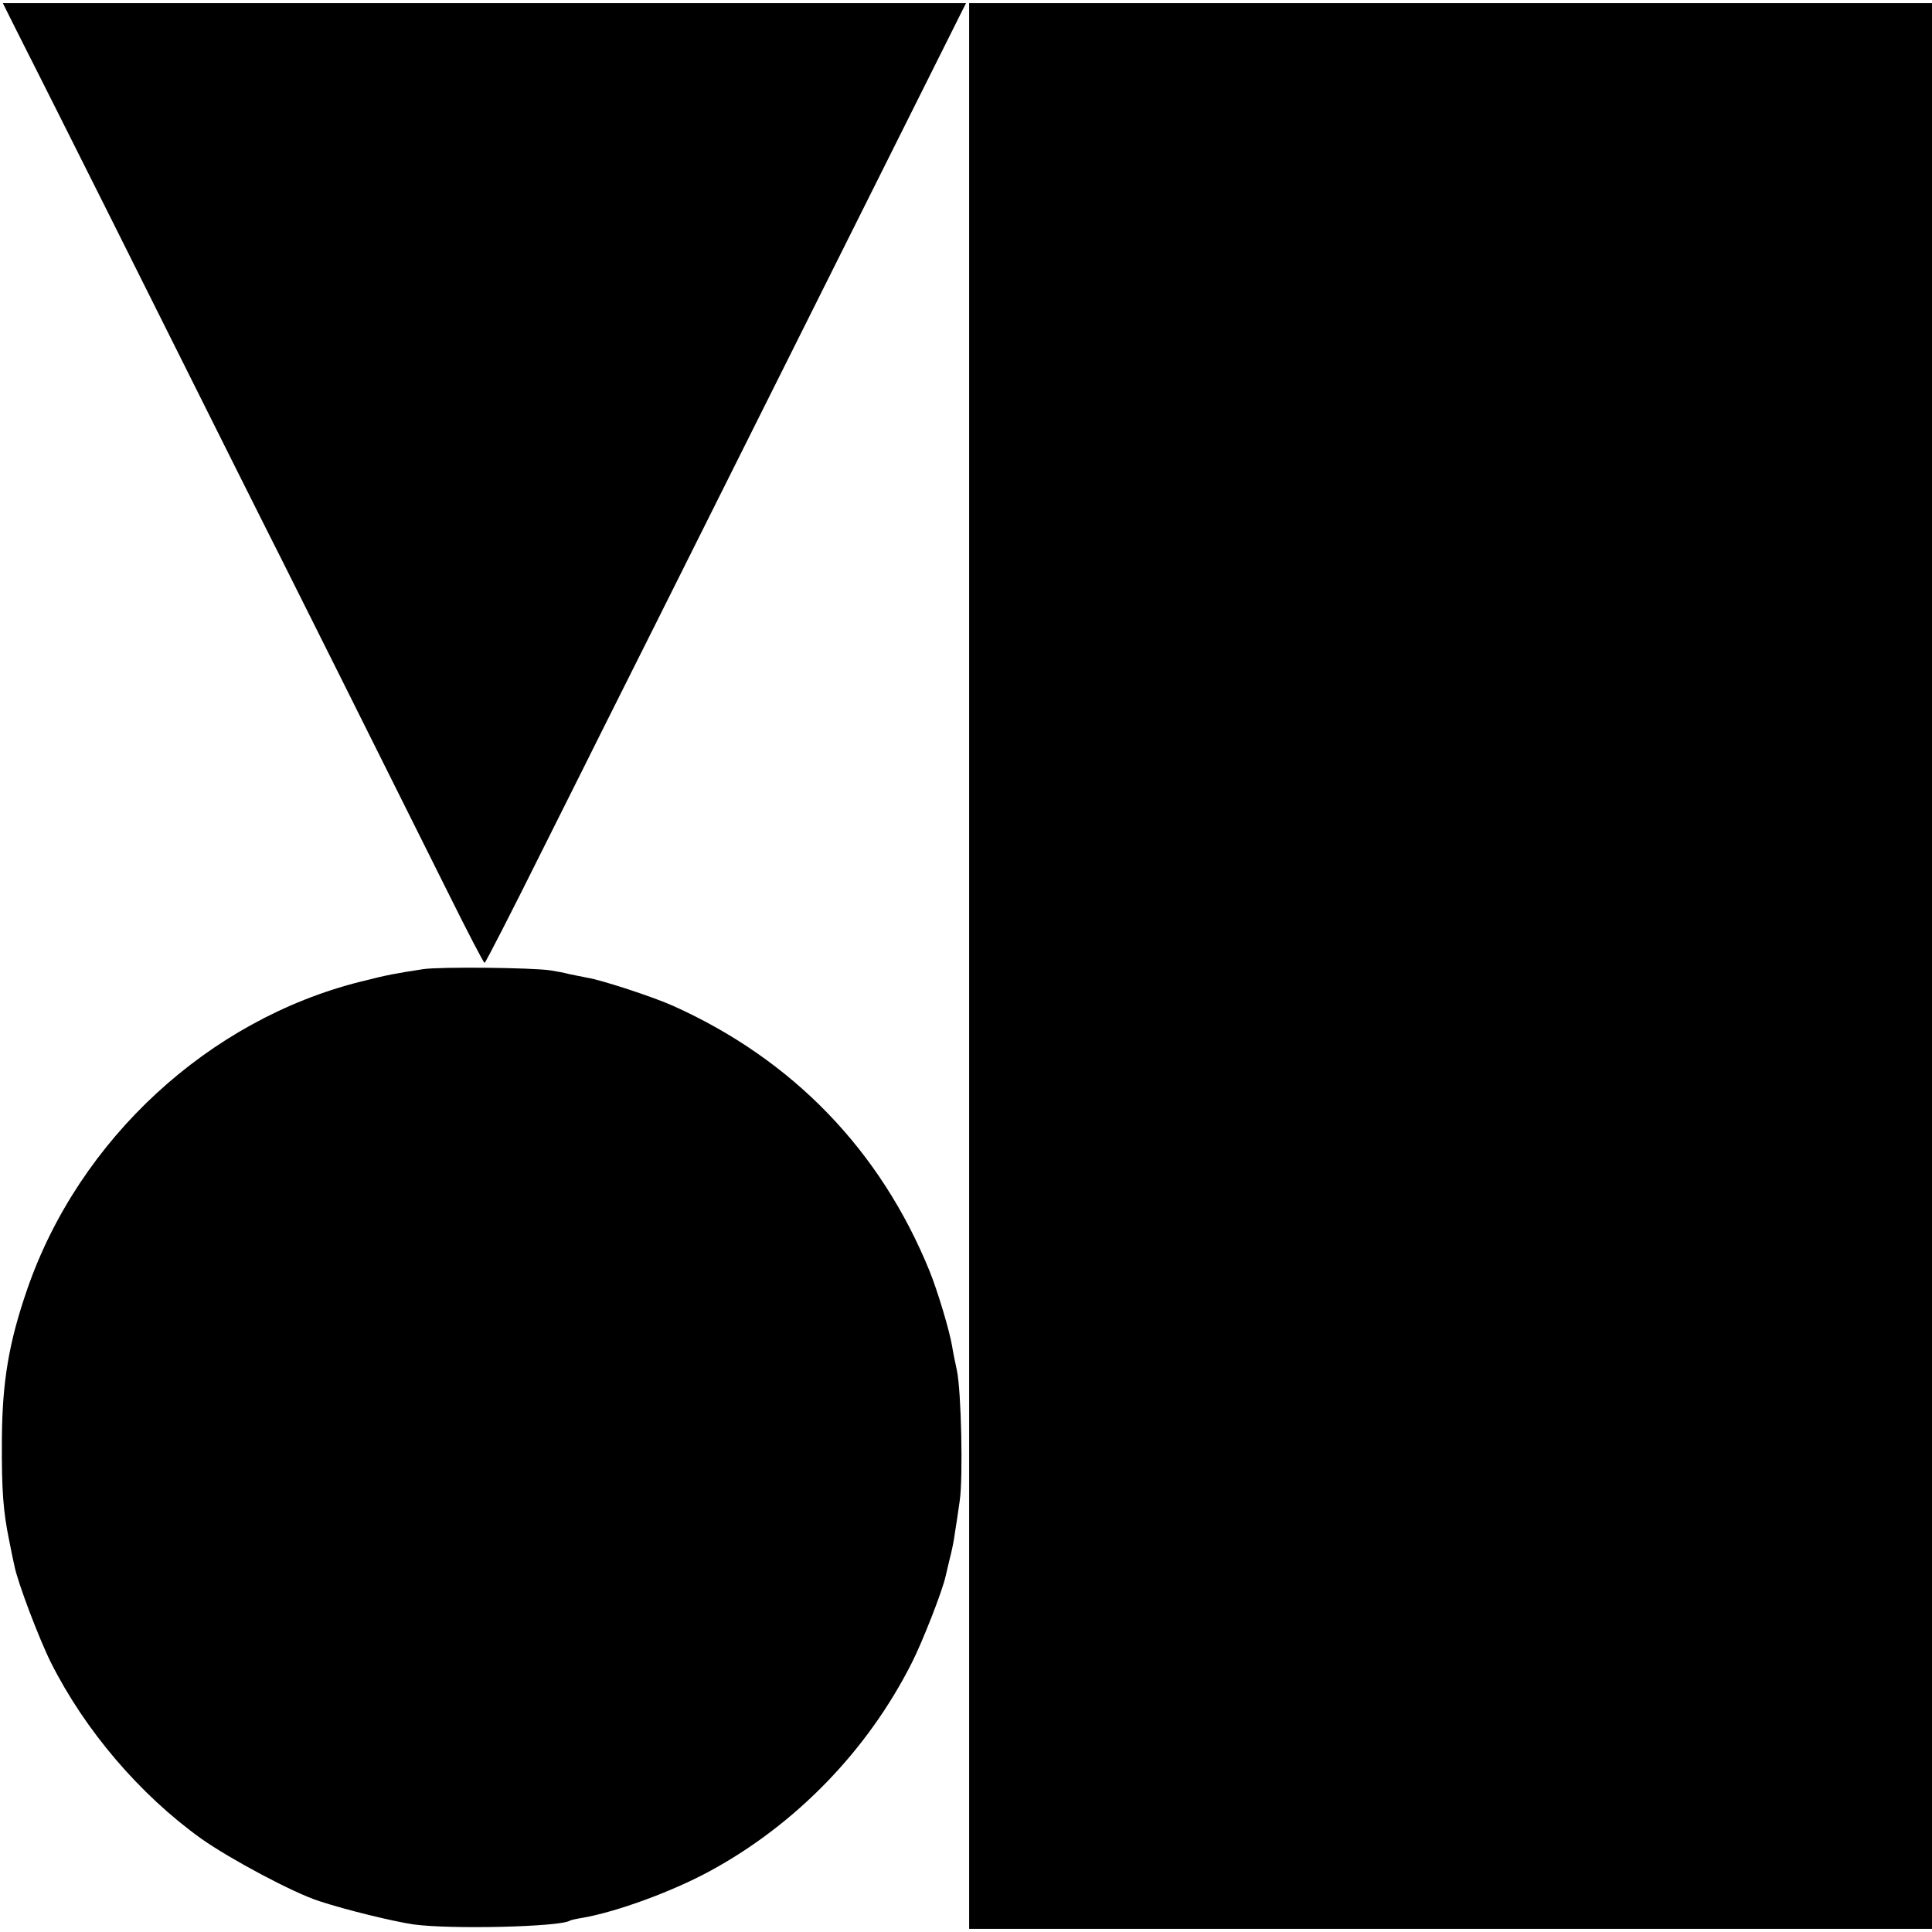
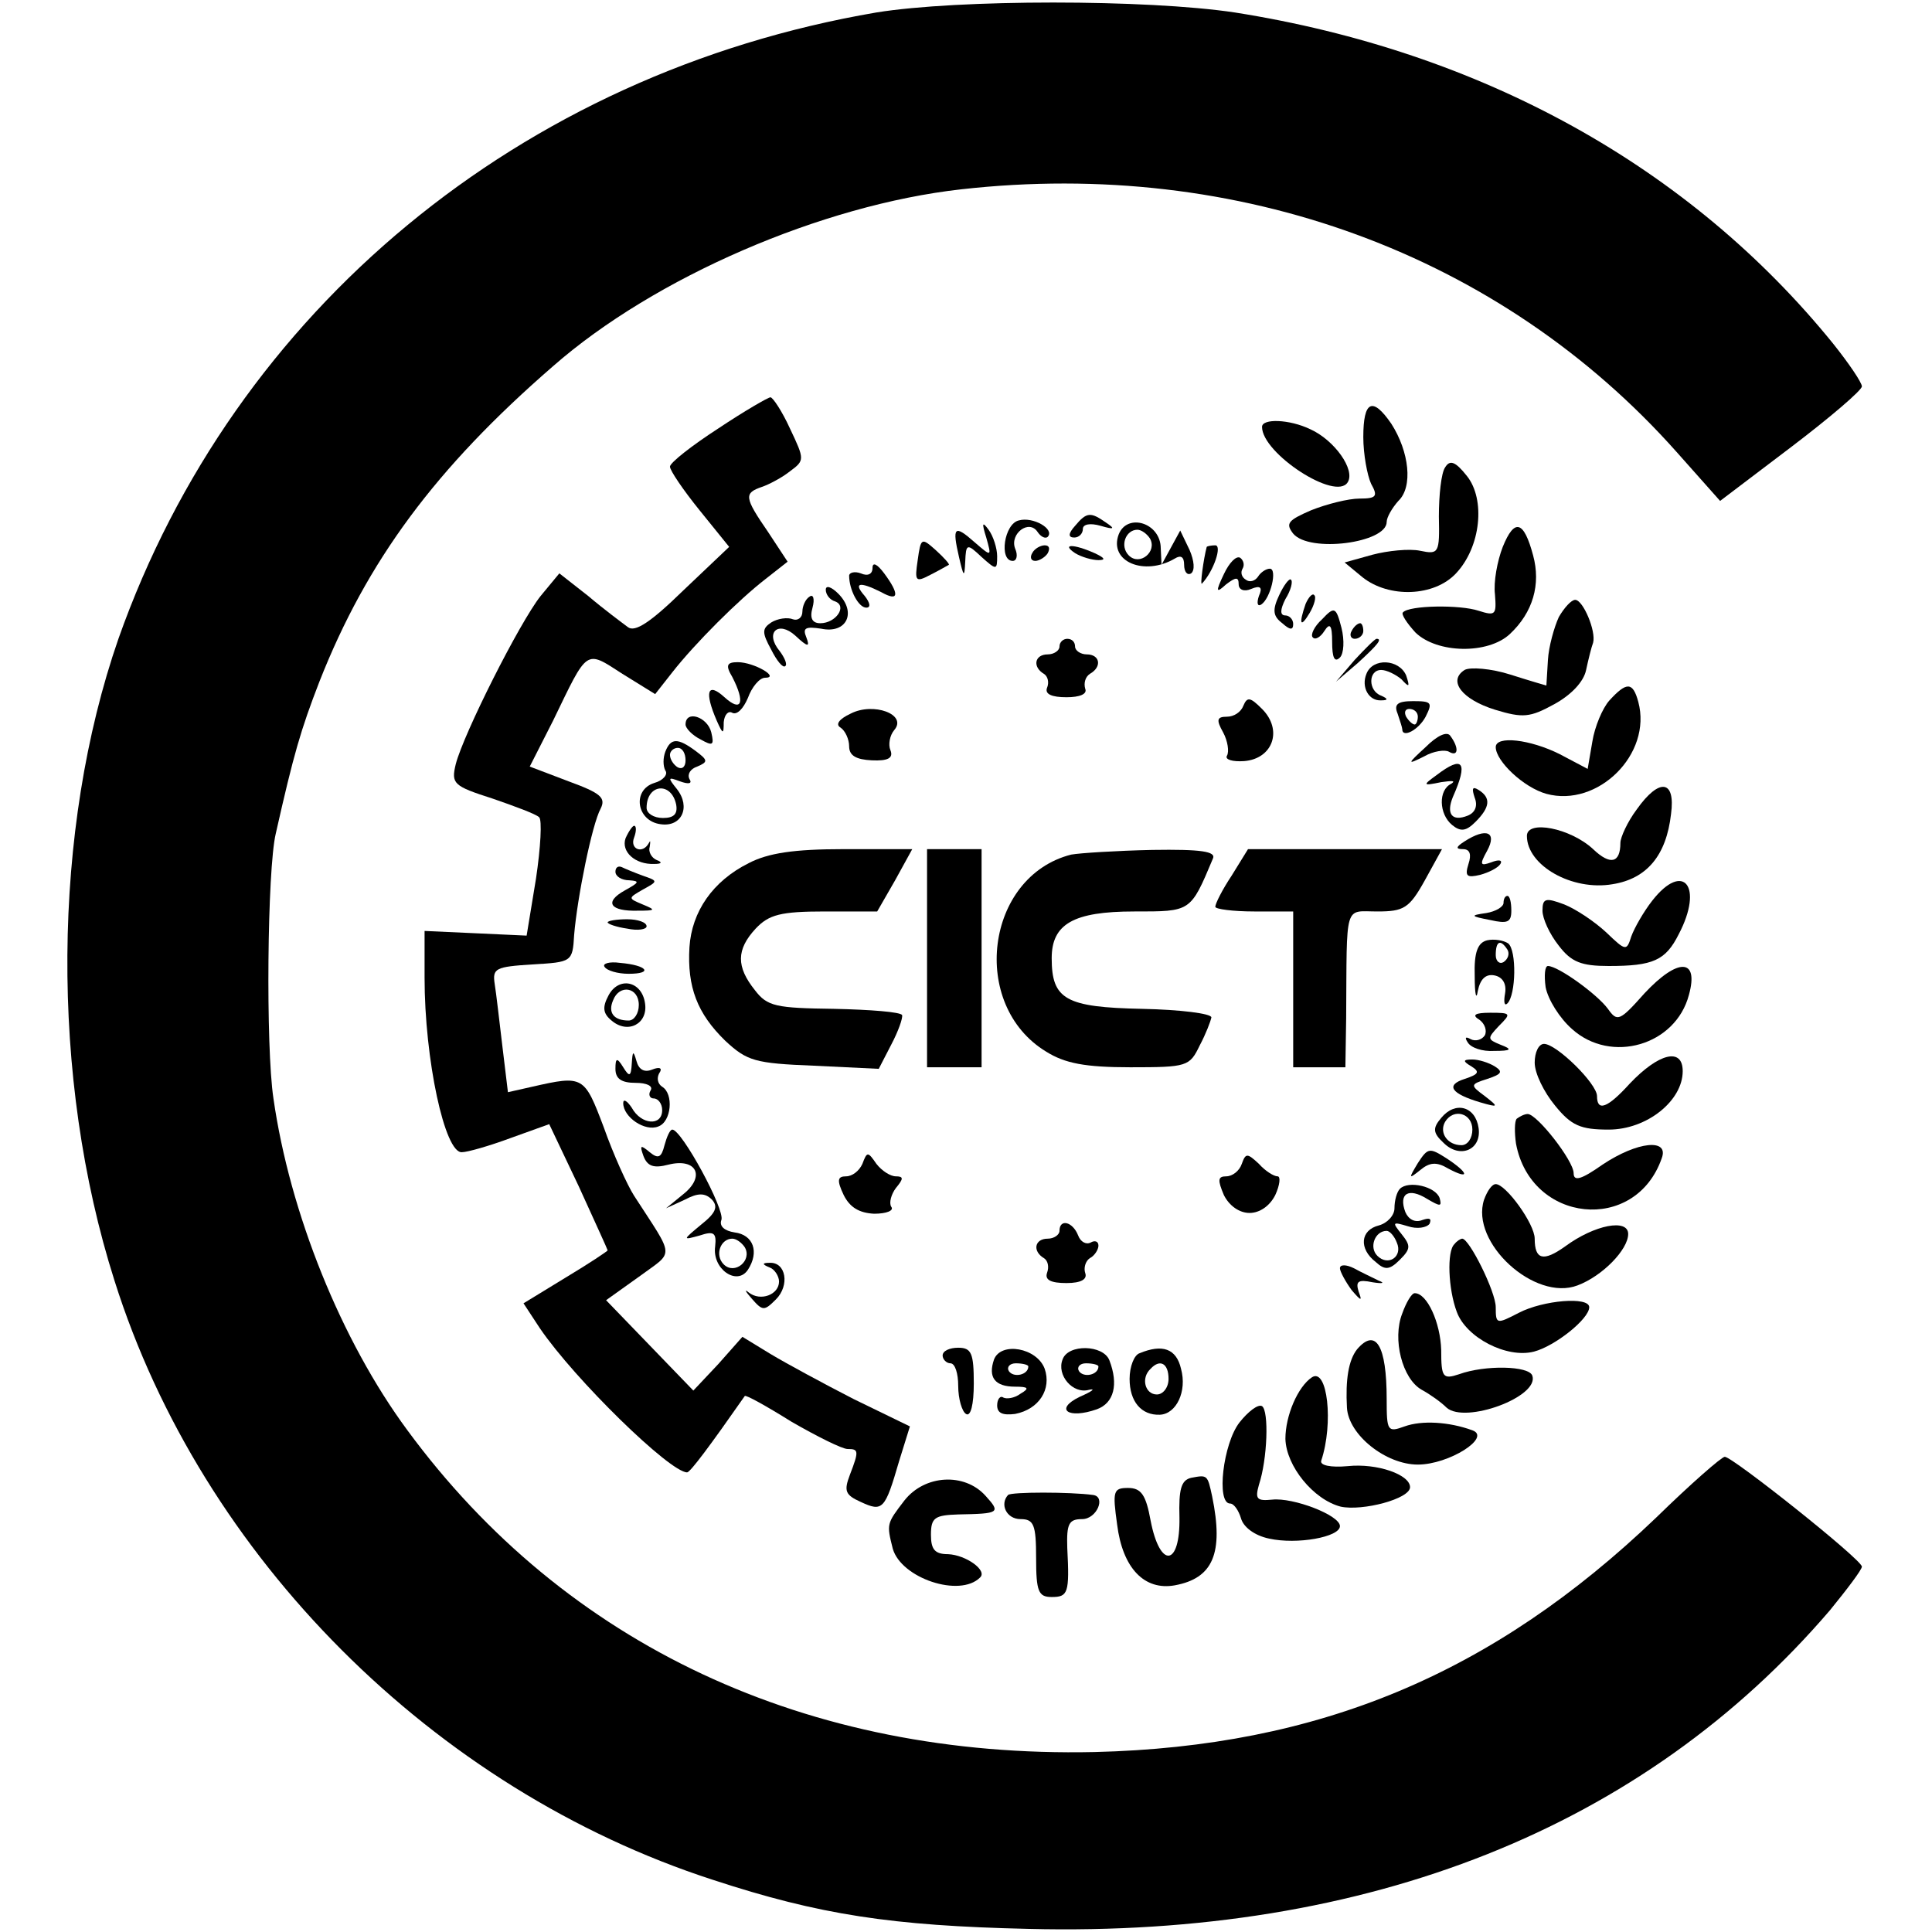
- <svg xmlns="http://www.w3.org/2000/svg" version="1.0" width="614pt" height="614pt" viewBox="0 0 614 614" preserveAspectRatio="xMidYMid meet">
-   <g transform="translate(0,614) scale(0.1,-0.1)" fill="#000000" stroke="none">
-     <path d="M55 6038 c26 -51 50 -100 55 -109 5 -9 113 -225 241 -480 363 -727 531 -1062 540 -1079 8 -15 314 -628 533 -1067 61 -123 113 -223 116 -223 3 0 86 162 185 361 99 198 181 361 181 362 1 1 263 525 583 1165 l581 1162 -1531 0 -1530 0 46 -92z" />
-     <path d="M3080 3070 l0 -3060 1530 0 1530 0 0 3060 0 3060 -1530 0 -1530 0 0 -3060z" />
-     <path d="M1345 3060 c-90 -14 -109 -17 -200 -40 -482 -121 -893 -500 -1058 -976 -59 -170 -80 -296 -81 -479 -1 -163 4 -228 24 -325 6 -30 13 -65 16 -77 10 -52 79 -233 116 -307 108 -215 282 -419 477 -559 92 -65 294 -173 376 -199 85 -28 237 -65 300 -74 116 -16 464 -8 496 12 3 2 21 6 40 9 109 19 284 83 404 148 275 149 503 385 643 663 35 69 98 231 107 274 2 8 8 33 13 55 6 22 14 60 17 85 4 25 11 70 15 100 11 72 5 351 -9 415 -6 28 -13 62 -15 76 -8 49 -46 176 -72 240 -156 383 -434 671 -814 842 -62 28 -229 83 -275 90 -16 3 -41 8 -55 11 -14 4 -41 9 -60 12 -58 9 -351 12 -405 4z" />
+ <svg xmlns="http://www.w3.org/2000/svg" version="1.0" width="248pt" height="248pt" viewBox="0 0 248 248" preserveAspectRatio="xMidYMid meet">
+   <g transform="translate(0,248) scale(0.1,-0.1)" fill="#000000" stroke="none">
+     <path d="M1125 2464 c-457 -78 -824 -382 -973 -804 -85 -245 -88 -563 -5 -824 112 -355 410 -653 768 -769 137 -45 230 -59 405 -63 437 -11 790 130 1029 409 22 27 41 52 41 56 0 9 -166 141 -176 141 -4 0 -44 -35 -88 -78 -210 -201 -433 -294 -721 -301 -369 -8 -679 137 -882 413 -85 115 -151 279 -172 426 -10 66 -8 294 3 340 23 102 32 133 56 195 61 155 149 274 300 405 130 114 345 207 524 227 356 40 692 -83 918 -337 l56 -63 91 69 c50 38 91 73 91 78 0 5 -17 30 -37 55 -184 227 -451 375 -768 425 -113 17 -355 17 -460 0z" />
+     <path d="M922 1930 c-34 -22 -62 -44 -62 -49 0 -5 17 -30 38 -56 l38 -47 -59 -56 c-42 -41 -62 -54 -71 -47 -8 6 -31 23 -51 40 l-37 29 -24 -29 c-27 -34 -99 -177 -109 -216 -6 -25 -3 -28 47 -44 29 -10 56 -20 60 -24 4 -3 2 -39 -4 -79 l-12 -73 -65 3 -66 3 0 -60 c0 -105 26 -226 48 -224 7 0 35 8 62 18 l50 18 38 -80 c20 -44 37 -81 37 -82 0 -1 -24 -17 -54 -35 l-54 -33 21 -32 c45 -66 167 -185 189 -185 4 0 30 35 74 98 1 2 28 -13 60 -33 33 -19 65 -35 72 -35 14 0 15 -2 3 -33 -8 -21 -6 -26 14 -35 28 -13 31 -10 49 52 l14 45 -72 35 c-39 20 -87 46 -107 58 l-36 22 -31 -35 -32 -34 -56 58 -56 58 42 30 c46 34 47 22 -6 104 -9 14 -27 54 -39 88 -25 66 -26 67 -92 52 l-31 -7 -7 58 c-4 33 -8 69 -10 81 -3 20 1 22 48 25 51 3 52 3 54 38 4 48 23 142 34 162 7 14 0 20 -41 35 l-50 19 30 59 c45 93 41 91 89 60 l42 -26 22 28 c29 37 85 93 120 120 l28 22 -25 38 c-31 45 -31 50 -8 58 9 3 26 12 36 20 19 14 19 15 0 55 -10 22 -22 40 -25 40 -3 0 -34 -18 -67 -40z" />
+     <path d="M1750 1919 c0 -22 5 -49 10 -60 9 -16 7 -19 -15 -19 -14 0 -42 -7 -62 -15 -30 -13 -33 -17 -23 -30 21 -25 120 -12 120 15 0 6 7 18 15 27 19 18 14 63 -9 99 -24 35 -36 30 -36 -17z" />
+     <path d="M1620 1932 c0 -34 95 -96 110 -71 10 16 -17 54 -48 68 -27 13 -62 14 -62 3z" />
+     <path d="M1855 1880 c-5 -7 -8 -36 -8 -63 1 -47 0 -49 -24 -44 -14 3 -42 0 -61 -5 l-36 -10 23 -19 c34 -27 92 -25 120 5 32 34 38 95 14 125 -15 19 -22 21 -28 11z" />
+     <path d="M1308 1812 c-19 -4 -26 -52 -8 -52 5 0 7 7 3 16 -7 19 18 38 29 21 4 -6 10 -9 13 -6 9 10 -19 26 -37 21z" />
+     <path d="M1380 1805 c-9 -10 -9 -15 -1 -15 6 0 11 5 11 11 0 6 9 8 23 4 17 -5 19 -4 7 4 -20 14 -25 14 -40 -4z" />
+     <path d="M1266 1790 c7 -25 7 -25 -15 -6 -26 23 -29 20 -20 -19 6 -26 7 -27 8 -6 1 23 2 24 21 6 19 -17 20 -17 20 1 0 10 -5 26 -11 34 -8 11 -9 9 -3 -10z" />
+     <path d="M1436 1794 c-13 -35 33 -54 72 -31 8 5 12 2 12 -8 0 -9 4 -14 9 -11 5 4 4 16 -2 30 l-12 25 -12 -22 -12 -22 -1 21 c0 33 -43 46 -54 18z m40 -5 c10 -17 -13 -36 -27 -22 -12 12 -4 33 11 33 5 0 12 -5 16 -11z" />
+     <path d="M1929 1778 c-7 -18 -12 -45 -10 -61 2 -26 1 -28 -21 -21 -24 8 -89 7 -97 -2 -3 -2 5 -14 16 -26 28 -27 93 -28 121 -2 30 28 40 64 30 101 -12 45 -24 48 -39 11z" />
+     <path d="M1178 1761 c-4 -27 -3 -29 16 -19 12 6 22 12 24 13 1 1 -6 9 -17 19 -18 16 -19 16 -23 -13z" />
+     <path d="M1325 1770 c-3 -5 -2 -10 4 -10 5 0 13 5 16 10 3 6 2 10 -4 10 -5 0 -13 -4 -16 -10z" />
+     <path d="M1380 1770 c8 -5 22 -9 30 -9 10 0 8 3 -5 9 -27 12 -43 12 -25 0z" />
+     <path d="M1549 1778 c-4 -15 -9 -51 -6 -47 15 16 26 49 17 49 -5 0 -10 -1 -11 -2z" />
+     <path d="M1571 1743 c-11 -23 -10 -25 3 -13 12 9 16 10 16 0 0 -7 7 -10 16 -6 12 5 15 2 10 -9 -3 -9 -2 -14 3 -11 12 8 21 46 11 46 -5 0 -12 -5 -15 -10 -4 -6 -11 -8 -16 -4 -5 3 -7 9 -4 14 3 5 1 11 -3 14 -5 3 -14 -6 -21 -21z" />
+     <path d="M1120 1751 c0 -8 -6 -11 -15 -7 -8 3 -15 1 -15 -3 0 -18 12 -41 22 -41 6 0 5 6 -2 15 -15 17 -7 19 21 5 23 -13 24 -3 4 24 -9 12 -15 15 -15 7z" />
+     <path d="M1642 1716 c-9 -19 -8 -27 4 -36 10 -9 14 -9 14 -1 0 6 -5 11 -10 11 -7 0 -7 7 0 21 7 11 10 23 7 25 -2 2 -9 -7 -15 -20z" />
+     <path d="M1060 1723 c0 -6 5 -13 12 -15 16 -6 1 -28 -19 -28 -10 0 -14 6 -10 20 3 11 1 18 -4 14 -5 -3 -9 -12 -9 -19 0 -8 -6 -12 -12 -10 -7 3 -20 1 -28 -4 -12 -8 -12 -13 0 -35 7 -14 15 -24 18 -21 3 2 -1 11 -7 19 -20 24 -2 40 20 20 16 -15 19 -15 14 -2 -5 12 -1 14 19 11 33 -7 46 21 22 45 -9 9 -16 11 -16 5z" />
+     <path d="M1676 1705 c-9 -26 -7 -32 5 -12 6 10 9 21 6 23 -2 3 -7 -2 -11 -11z" />
+     <path d="M2001 1688 c-6 -13 -13 -38 -14 -55 -1 -18 -2 -33 -2 -33 0 0 -21 6 -46 14 -25 8 -52 10 -59 6 -22 -14 -3 -38 39 -51 36 -11 45 -10 76 7 22 12 38 29 41 44 3 14 7 30 9 35 4 15 -13 55 -23 55 -5 0 -14 -10 -21 -22z" />
+     <path d="M1697 1685 c-10 -9 -15 -20 -12 -23 3 -4 10 0 15 8 7 11 10 8 10 -14 0 -20 3 -27 10 -20 5 5 6 22 2 38 -7 27 -9 28 -25 11z" />
+     <path d="M1735 1670 c-3 -5 -1 -10 4 -10 6 0 11 5 11 10 0 6 -2 10 -4 10 -3 0 -8 -4 -11 -10z" />
+     <path d="M1360 1650 c0 -5 -7 -10 -15 -10 -17 0 -20 -16 -5 -25 5 -3 7 -11 4 -18 -3 -8 6 -12 25 -12 17 0 27 4 24 11 -2 7 0 15 6 19 16 9 13 25 -4 25 -8 0 -15 5 -15 10 0 6 -4 10 -10 10 -5 0 -10 -4 -10 -10z" />
+     <path d="M1739 1633 l-24 -28 28 24 c25 23 32 31 24 31 -2 0 -14 -12 -28 -27z" />
+     <path d="M940 1611 c17 -33 12 -46 -10 -26 -22 20 -26 7 -10 -30 8 -18 9 -18 9 -2 1 10 6 15 11 12 6 -3 14 5 20 19 5 14 15 26 22 26 20 0 -14 20 -35 20 -14 0 -16 -4 -7 -19z" />
+     <path d="M1754 1615 c-7 -17 3 -35 19 -34 9 0 9 2 0 6 -17 6 -17 33 0 33 7 0 19 -6 26 -12 10 -11 11 -10 6 5 -9 21 -43 23 -51 2z" />
+     <path d="M2066 1581 c-9 -10 -19 -34 -22 -53 l-6 -35 -36 19 c-38 19 -82 24 -82 9 0 -18 36 -52 65 -60 66 -18 136 51 118 118 -7 26 -15 26 -37 2z" />
+     <path d="M1596 1574 c-3 -8 -12 -14 -21 -14 -13 0 -14 -4 -5 -20 6 -11 8 -25 5 -30 -3 -5 7 -8 22 -7 37 3 50 40 23 67 -15 15 -19 16 -24 4z" />
+     <path d="M1092 1564 c-15 -7 -20 -14 -13 -18 6 -4 11 -15 11 -24 0 -12 9 -17 29 -18 21 -1 28 3 24 13 -3 7 -1 19 5 26 17 20 -27 36 -56 21z" />
+     <path d="M1794 1564 c3 -9 6 -18 6 -20 0 -12 21 -1 30 16 9 18 8 20 -16 20 -20 0 -25 -4 -20 -16z m26 -4 c0 -5 -2 -10 -4 -10 -3 0 -8 5 -11 10 -3 6 -1 10 4 10 6 0 11 -4 11 -10z" />
+     <path d="M880 1550 c0 -5 9 -14 19 -19 16 -9 18 -8 14 9 -5 20 -33 29 -33 10z" />
+     <path d="M1830 1521 c-24 -22 -24 -23 -2 -12 12 7 27 9 32 6 12 -7 13 5 2 20 -4 7 -17 1 -32 -14z" />
+     <path d="M854 1515 c-3 -8 -3 -18 0 -24 4 -5 -3 -13 -14 -16 -29 -9 -23 -49 8 -53 27 -4 39 22 21 45 -12 15 -12 16 4 10 11 -4 16 -3 12 3 -3 6 1 13 10 16 14 6 14 8 -2 20 -23 17 -32 17 -39 -1z m26 -11 c0 -8 -4 -12 -10 -9 -5 3 -10 10 -10 16 0 5 5 9 10 9 6 0 10 -7 10 -16z m-12 -57 c2 -12 -3 -17 -17 -17 -12 0 -21 6 -21 13 0 31 32 34 38 4z" />
+     <path d="M1844 1485 c-18 -13 -18 -14 6 -9 14 2 19 2 13 -2 -17 -8 -16 -39 1 -53 11 -9 18 -8 30 4 19 19 20 31 4 41 -8 5 -9 2 -5 -10 4 -10 1 -19 -9 -23 -20 -8 -28 2 -19 24 20 45 13 54 -21 28z" />
+     <path d="M2101 1441 c-12 -16 -21 -36 -21 -43 0 -26 -13 -29 -35 -8 -29 27 -85 38 -85 17 0 -38 58 -71 110 -62 44 7 69 37 75 90 6 44 -15 47 -44 6z" />
+     <path d="M803 1404 c-6 -17 12 -34 37 -33 9 0 11 2 3 5 -7 3 -11 11 -9 17 1 7 1 9 -1 5 -8 -15 -25 -8 -19 7 3 8 3 15 0 15 -2 0 -7 -7 -11 -16z" />
+     <path d="M1880 1400 c-11 -7 -12 -10 -2 -10 9 0 11 -7 7 -19 -5 -16 -2 -18 15 -14 11 3 23 9 26 14 3 5 -2 6 -12 2 -14 -5 -15 -3 -5 15 13 24 -1 30 -29 12z" />
+     <path d="M961 1372 c-46 -23 -73 -62 -76 -108 -3 -51 10 -85 46 -120 28 -26 38 -29 114 -32 l83 -4 16 31 c9 17 15 34 14 38 -2 4 -41 7 -87 8 -75 1 -86 3 -102 24 -24 30 -24 52 1 79 17 18 32 22 89 22 l67 0 23 40 22 40 -88 0 c-64 0 -97 -5 -122 -18z" />
+     <path d="M1190 1250 l0 -140 35 0 35 0 0 140 0 140 -35 0 -35 0 0 -140z" />
+     <path d="M1375 1383 c-110 -28 -131 -193 -32 -253 24 -15 50 -20 108 -20 73 0 76 1 89 28 8 15 14 31 15 36 0 5 -40 10 -89 11 -98 2 -116 12 -116 65 0 44 28 60 106 60 73 0 72 -1 101 68 4 9 -15 12 -78 11 -46 -1 -93 -4 -104 -6z" />
+     <path d="M1581 1356 c-12 -18 -21 -36 -21 -40 0 -3 23 -6 50 -6 l50 0 0 -100 0 -100 34 0 33 0 1 63 c1 150 -3 137 40 137 34 0 41 4 61 40 l22 40 -125 0 -124 0 -21 -34z" />
+     <path d="M790 1361 c0 -6 8 -11 18 -11 14 -1 12 -3 -6 -13 -27 -15 -19 -27 17 -26 23 0 23 1 6 8 -19 8 -19 8 0 19 20 11 20 11 0 18 -11 4 -23 9 -27 11 -5 2 -8 -1 -8 -6z" />
+     <path d="M2121 1324 c-11 -14 -23 -35 -27 -46 -6 -19 -7 -19 -32 5 -15 14 -39 30 -54 36 -24 9 -28 8 -28 -8 0 -10 9 -30 21 -45 16 -21 29 -26 64 -26 57 0 73 7 90 41 32 61 6 94 -34 43z" />
+     <path d="M1930 1321 c0 -5 -10 -11 -22 -13 -21 -3 -21 -4 5 -9 22 -5 27 -3 27 12 0 11 -2 19 -5 19 -3 0 -5 -4 -5 -9z" />
+     <path d="M780 1296 c0 -2 11 -6 25 -8 14 -3 25 -1 25 3 0 5 -11 9 -25 9 -14 0 -25 -2 -25 -4z" />
+     <path d="M1909 1273 c-12 -3 -17 -15 -16 -46 0 -23 2 -32 4 -19 3 15 10 22 21 20 11 -2 16 -11 14 -23 -2 -11 -1 -17 3 -13 11 11 12 68 1 77 -6 4 -18 6 -27 4z m26 -12 c3 -5 1 -12 -5 -16 -5 -3 -10 1 -10 9 0 18 6 21 15 7z" />
+     <path d="M776 1239 c3 -5 17 -9 31 -9 32 0 24 11 -11 14 -14 2 -23 -1 -20 -5z" />
+     <path d="M1984 1213 c3 -16 18 -40 34 -54 50 -45 133 -21 150 44 13 47 -14 48 -57 2 -32 -36 -35 -37 -47 -20 -14 19 -64 55 -77 55 -4 0 -5 -12 -3 -27z" />
+     <path d="M781 1202 c-8 -15 -7 -23 4 -32 21 -18 47 -4 43 22 -4 29 -34 35 -47 10z m39 -12 c0 -11 -6 -20 -13 -20 -19 0 -27 10 -20 26 8 21 33 17 33 -6z" />
+     <path d="M1899 1171 c7 -5 10 -14 7 -20 -4 -6 -12 -8 -18 -5 -7 4 -8 2 -4 -4 4 -7 19 -12 34 -11 22 0 24 2 8 8 -17 7 -17 8 -2 24 16 16 16 17 -11 17 -20 0 -24 -3 -14 -9z" />
+     <path d="M1970 1116 c0 -14 12 -38 26 -55 21 -26 33 -31 69 -31 49 0 95 37 95 75 0 31 -31 23 -68 -16 -29 -32 -42 -36 -42 -16 0 16 -52 67 -68 67 -7 0 -12 -11 -12 -24z" />
+     <path d="M811 1115 c-1 -17 -3 -18 -11 -5 -8 13 -10 12 -10 -2 0 -13 8 -18 26 -18 14 0 23 -4 19 -10 -3 -5 -1 -10 4 -10 6 0 11 -7 11 -15 0 -21 -27 -19 -39 3 -6 9 -11 12 -11 6 0 -18 28 -37 45 -30 17 6 20 42 5 51 -6 4 -7 11 -4 17 5 7 1 9 -9 5 -10 -4 -17 0 -20 11 -4 14 -5 13 -6 -3z" />
+     <path d="M1889 1111 c11 -7 9 -10 -9 -16 -25 -8 -17 -19 20 -30 24 -7 24 -6 6 8 -19 14 -19 15 3 22 18 6 21 9 10 16 -8 5 -21 9 -29 9 -12 0 -13 -2 -1 -9z" />
+     <path d="M1850 1045 c-11 -13 -11 -19 3 -32 21 -21 49 -9 45 19 -4 28 -30 35 -48 13z m40 -15 c0 -11 -6 -20 -14 -20 -18 0 -29 16 -21 30 11 18 35 11 35 -10z" />
+     <path d="M1947 1044 c-3 -3 -3 -18 -1 -32 19 -102 153 -116 187 -19 10 26 -31 22 -76 -8 -27 -19 -37 -22 -37 -11 0 16 -47 76 -59 76 -4 0 -10 -3 -14 -6z" />
+     <path d="M853 1010 c-4 -16 -8 -18 -19 -9 -12 10 -13 9 -8 -5 5 -13 13 -16 32 -11 36 9 48 -15 19 -38 l-22 -18 24 11 c17 9 26 9 35 0 8 -9 5 -17 -14 -32 -24 -20 -24 -20 -2 -14 18 6 22 4 20 -14 -4 -29 28 -51 42 -30 15 23 7 45 -17 48 -13 2 -20 8 -17 16 5 13 -51 116 -63 116 -3 0 -7 -9 -10 -20z m103 -131 c10 -17 -13 -36 -27 -22 -12 12 -4 33 11 33 5 0 12 -5 16 -11z" />
+     <path d="M1820 987 c-12 -20 -12 -21 3 -9 12 10 21 11 36 2 28 -15 27 -6 -2 13 -22 14 -24 14 -37 -6z" />
+     <path d="M1107 986 c-4 -9 -13 -16 -21 -16 -11 0 -12 -5 -3 -24 8 -16 20 -23 39 -24 16 0 26 4 22 9 -3 5 0 16 6 24 10 12 10 15 0 15 -7 0 -18 7 -25 16 -11 16 -12 16 -18 0z" />
+     <path d="M1594 986 c-3 -9 -12 -16 -20 -16 -11 0 -11 -5 -3 -24 7 -14 20 -23 33 -23 13 0 26 9 33 23 6 13 7 24 3 24 -5 0 -16 7 -24 16 -15 14 -17 14 -22 0z" />
+     <path d="M1797 954 c-4 -4 -7 -15 -7 -25 0 -9 -9 -19 -20 -22 -24 -6 -26 -30 -4 -47 12 -11 18 -10 31 3 14 14 14 18 2 33 -12 15 -12 16 8 10 12 -4 24 -2 28 3 3 7 0 8 -9 5 -10 -4 -18 1 -22 10 -9 24 4 32 28 17 17 -10 19 -10 16 1 -5 15 -40 23 -51 12z m-4 -69 c8 -18 -11 -31 -25 -17 -11 11 -3 32 12 32 4 0 10 -7 13 -15z" />
+     <path d="M1905 940 c-18 -55 65 -131 120 -110 32 12 65 46 65 66 0 20 -43 12 -81 -16 -28 -20 -39 -17 -39 10 0 19 -37 70 -50 70 -5 0 -11 -9 -15 -20z" />
+     <path d="M1360 900 c0 -5 -7 -10 -15 -10 -17 0 -20 -16 -5 -25 5 -3 7 -11 4 -19 -3 -9 5 -13 25 -13 19 0 27 5 24 13 -2 6 0 15 6 19 6 3 11 11 11 16 0 6 -5 7 -10 4 -6 -3 -13 1 -16 9 -7 18 -24 22 -24 6z" />
+     <path d="M1867 883 c-10 -9 -8 -58 3 -87 12 -33 64 -60 99 -51 27 7 71 42 71 57 0 14 -59 9 -90 -7 -29 -15 -30 -15 -30 7 0 20 -34 88 -43 88 -2 0 -7 -3 -10 -7z" />
+     <path d="M988 853 c6 -2 12 -11 12 -18 0 -17 -24 -26 -39 -14 -6 5 -4 1 4 -8 14 -16 16 -16 31 -1 18 18 13 48 -8 47 -10 0 -10 -2 0 -6z" />
+     <path d="M1720 852 c0 -4 7 -17 15 -28 12 -14 14 -15 9 -2 -4 13 -1 16 18 12 13 -2 16 -1 8 2 -8 4 -23 11 -32 16 -10 5 -18 5 -18 0z" />
+     <path d="M1800 794 c-13 -33 0 -84 25 -98 11 -6 25 -16 32 -23 24 -21 119 14 110 41 -4 13 -61 14 -94 2 -21 -7 -23 -4 -23 31 -1 35 -18 73 -34 73 -4 0 -11 -12 -16 -26z" />
+     <path d="M1742 748 c-11 -14 -15 -39 -13 -75 2 -35 50 -73 91 -73 40 0 95 35 70 44 -30 11 -65 13 -87 5 -22 -8 -23 -6 -23 35 0 69 -14 92 -38 64z" />
+     <path d="M1210 740 c0 -5 5 -10 10 -10 6 0 10 -13 10 -29 0 -17 5 -33 10 -36 6 -4 10 12 10 39 0 39 -3 46 -20 46 -11 0 -20 -4 -20 -10z" />
+     <path d="M1276 735 c-8 -23 1 -35 27 -35 17 0 19 -2 7 -9 -8 -6 -18 -7 -22 -5 -4 3 -8 -2 -8 -10 0 -10 7 -13 23 -11 31 6 47 32 38 58 -10 27 -56 35 -65 12z m44 -9 c0 -11 -19 -15 -25 -6 -3 5 1 10 9 10 9 0 16 -2 16 -4z" />
+     <path d="M1364 735 c-8 -20 13 -45 34 -39 9 2 4 -2 -12 -9 -33 -16 -15 -29 22 -16 22 8 28 32 16 63 -8 20 -53 21 -60 1z m46 -9 c0 -11 -19 -15 -25 -6 -3 5 1 10 9 10 9 0 16 -2 16 -4z" />
+     <path d="M1463 743 c-7 -2 -13 -17 -13 -33 0 -29 15 -47 39 -46 21 1 35 30 27 59 -6 26 -24 32 -53 20z m37 -33 c0 -11 -7 -20 -15 -20 -15 0 -21 21 -8 33 12 13 23 7 23 -13z" />
+     <path d="M1684 712 c-18 -12 -34 -49 -34 -79 1 -35 36 -78 71 -87 28 -6 89 10 89 25 0 16 -42 31 -80 27 -22 -2 -36 1 -34 7 16 48 8 120 -12 107z" />
+     <path d="M1591 654 c-21 -27 -30 -104 -12 -104 5 0 11 -9 14 -19 3 -11 17 -22 36 -26 36 -8 91 2 91 16 0 14 -60 37 -87 34 -20 -2 -22 1 -17 19 11 33 13 95 4 101 -5 3 -18 -7 -29 -21z" />
+     <path d="M1529 583 c-13 -3 -16 -15 -15 -51 1 -63 -25 -66 -37 -4 -6 33 -12 42 -29 42 -19 0 -20 -4 -14 -47 7 -56 35 -85 74 -78 49 9 63 41 48 114 -6 28 -6 28 -27 24z" />
+     <path d="M1161 554 c-23 -30 -23 -30 -15 -62 11 -38 86 -63 112 -37 10 9 -18 29 -41 30 -17 0 -22 6 -22 25 0 22 5 25 35 26 53 1 55 2 35 24 -27 30 -78 27 -104 -6z" />
+     <path d="M1294 561 c-11 -12 -2 -31 16 -31 17 0 20 -7 20 -50 0 -43 3 -50 20 -50 21 0 23 5 20 63 -1 31 2 37 19 37 19 0 31 29 14 31 -29 4 -105 4 -109 0z" />
  </g>
</svg>
